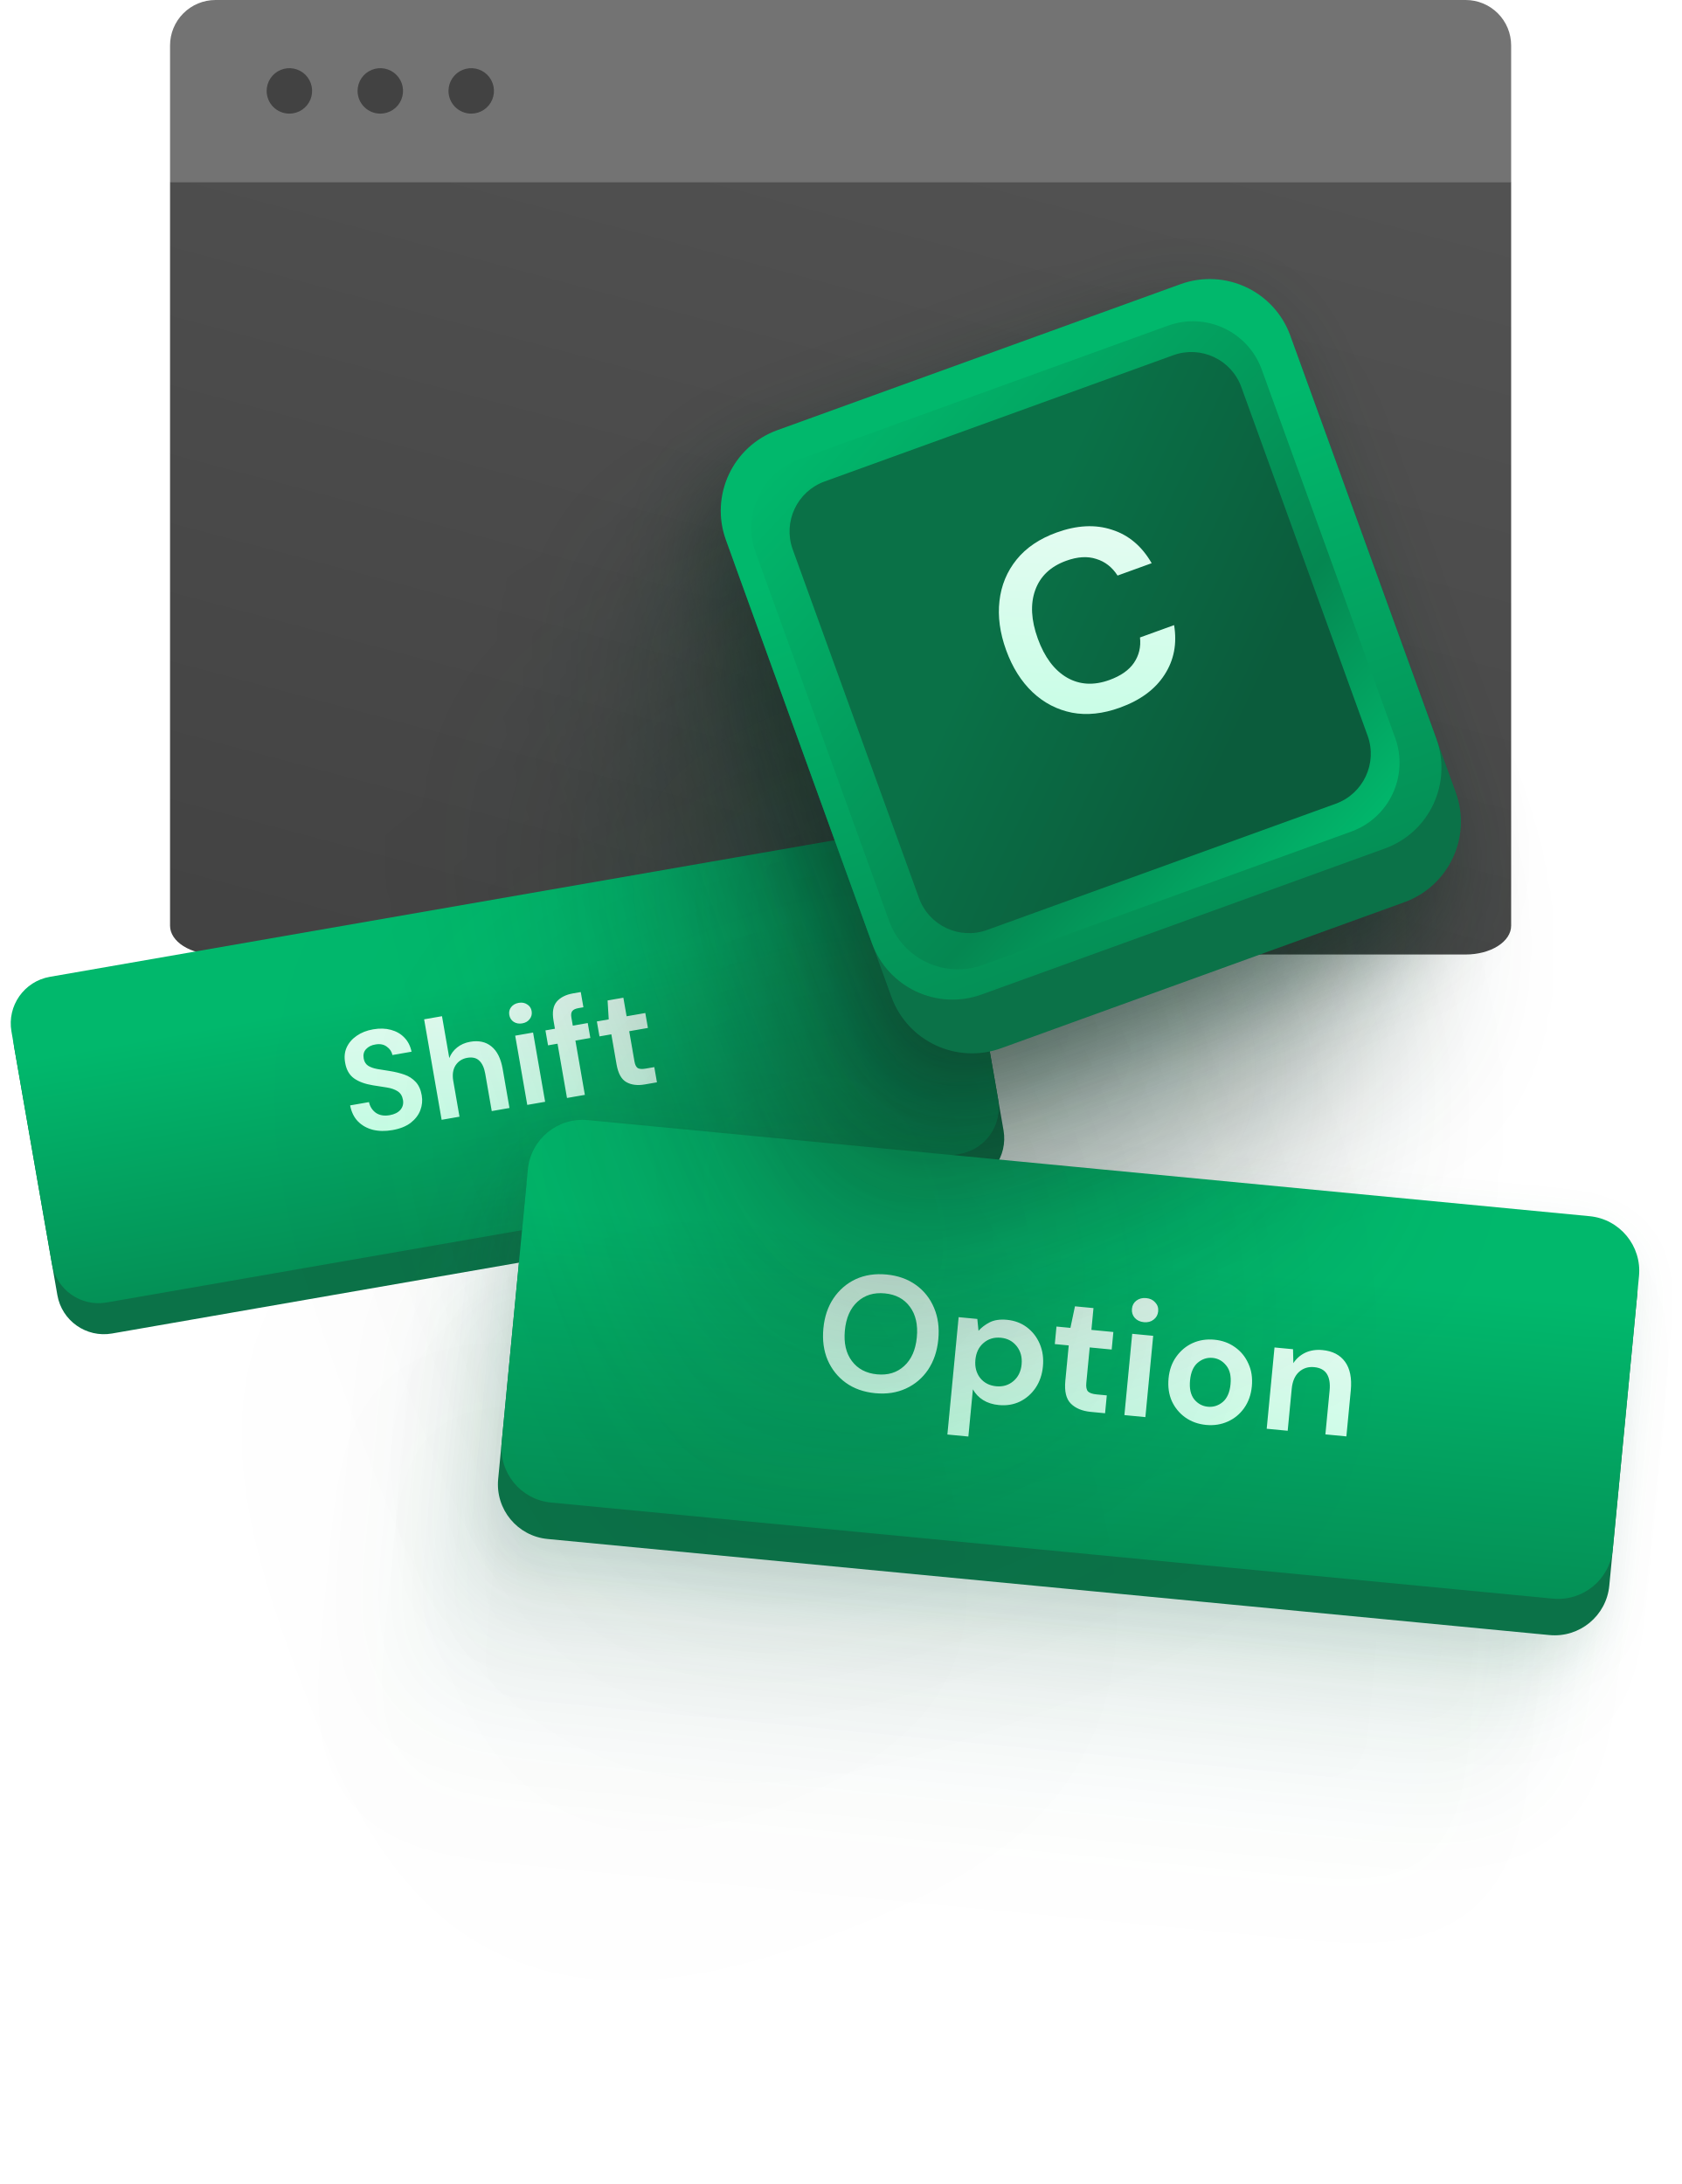
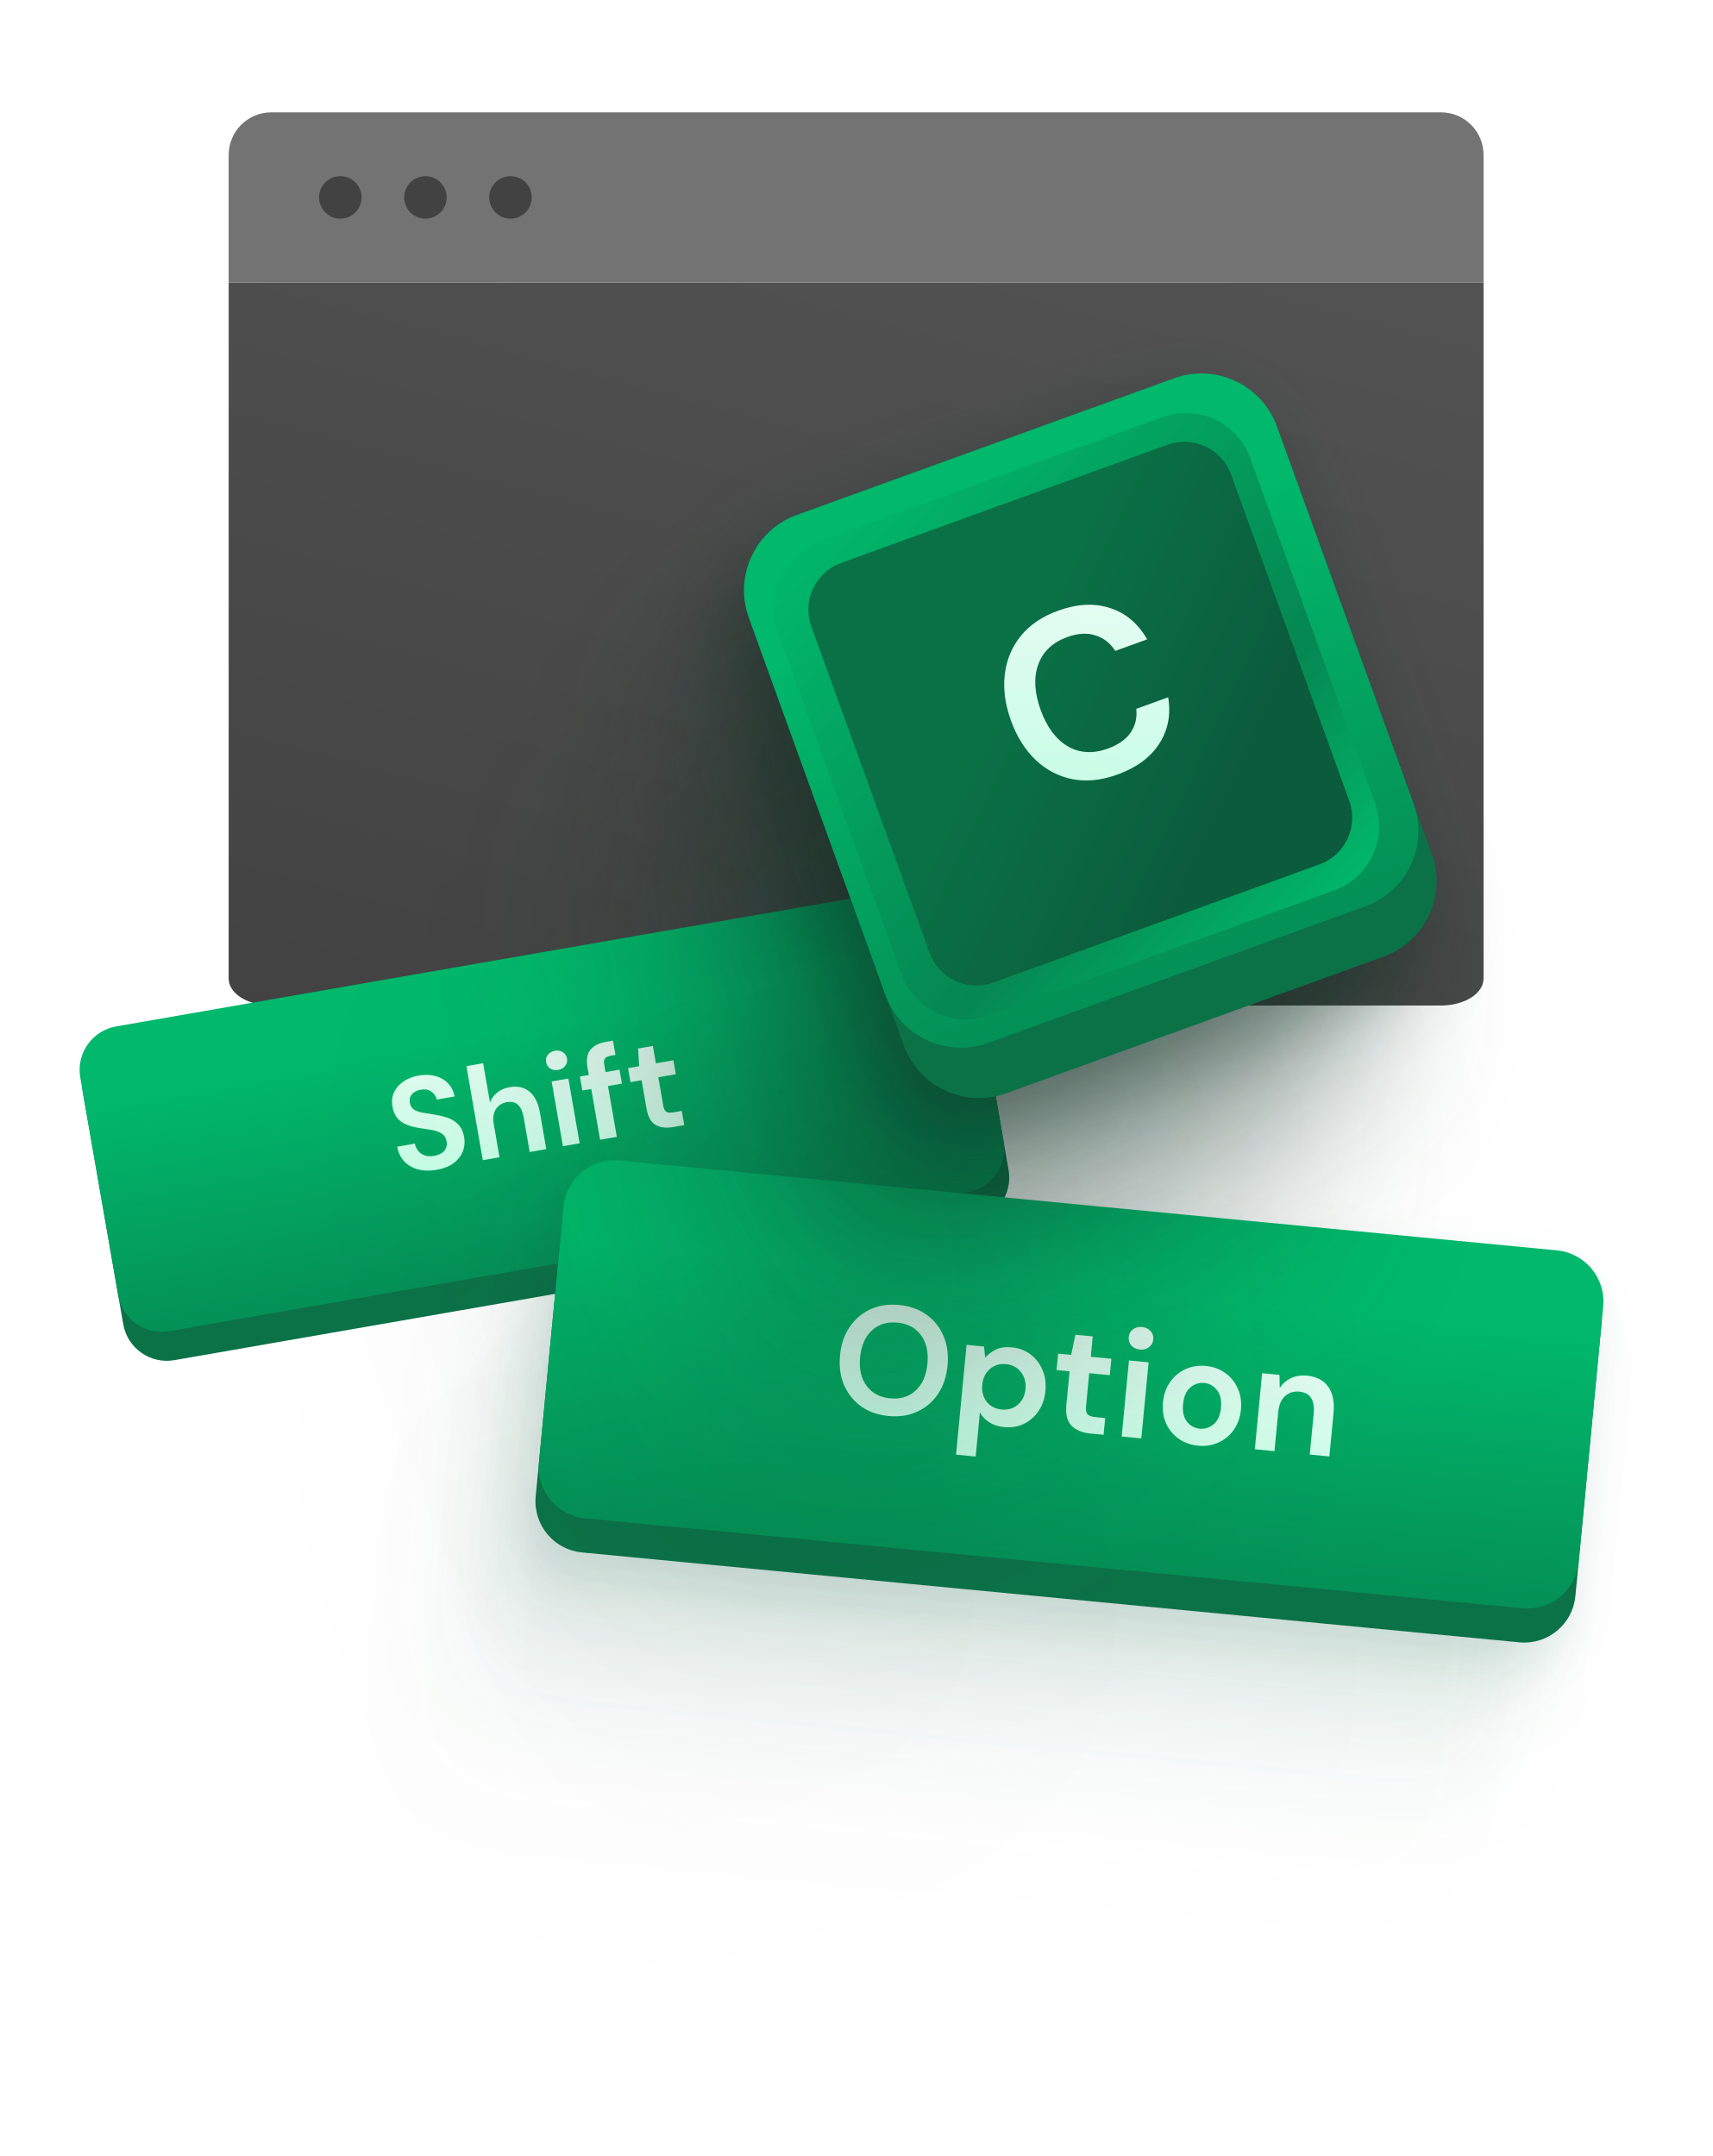
- <svg xmlns="http://www.w3.org/2000/svg" width="294" height="382" viewBox="0 0 294 382" fill="none">
-   <path d="M29.737 31.8H264.262V161.92C264.262 163.254 263.425 164.534 261.934 165.477C260.443 166.42 258.421 166.95 256.312 166.95H37.687C35.579 166.95 33.557 166.42 32.066 165.477C30.575 164.534 29.737 163.254 29.737 161.92V31.8Z" fill="url(#paint0_linear_11440_30835)" />
-   <path d="M29.737 31.8H264.262V7.95C264.262 5.842 263.425 3.819 261.934 2.329C260.443 0.838 258.421 0 256.312 0H37.687C35.579 0 33.557 0.838 32.066 2.329C30.575 3.819 29.737 5.842 29.737 7.95V31.8Z" fill="#737373" />
-   <path d="M78.431 15.9C78.431 15.114 78.664 14.345 79.101 13.692C79.538 13.038 80.159 12.528 80.885 12.228C81.611 11.927 82.41 11.848 83.182 12.001C83.953 12.155 84.661 12.533 85.217 13.089C85.773 13.645 86.151 14.354 86.305 15.124C86.458 15.896 86.379 16.695 86.079 17.421C85.778 18.148 85.268 18.768 84.615 19.205C83.961 19.642 83.192 19.875 82.406 19.875C81.352 19.875 80.341 19.456 79.595 18.711C78.85 17.965 78.431 16.954 78.431 15.9ZM62.531 15.9C62.531 15.114 62.764 14.345 63.201 13.692C63.638 13.038 64.259 12.528 64.985 12.228C65.711 11.927 66.51 11.848 67.282 12.001C68.053 12.155 68.761 12.533 69.317 13.089C69.873 13.645 70.251 14.354 70.405 15.124C70.558 15.896 70.479 16.695 70.178 17.421C69.878 18.148 69.368 18.768 68.715 19.205C68.061 19.642 67.292 19.875 66.506 19.875C65.452 19.875 64.441 19.456 63.695 18.711C62.95 17.965 62.531 16.954 62.531 15.9ZM46.631 15.9C46.631 15.114 46.864 14.345 47.301 13.692C47.738 13.038 48.359 12.528 49.085 12.228C49.811 11.927 50.611 11.848 51.382 12.001C52.153 12.155 52.861 12.533 53.417 13.089C53.973 13.645 54.351 14.354 54.505 15.124C54.658 15.896 54.579 16.695 54.279 17.421C53.978 18.148 53.468 18.768 52.815 19.205C52.161 19.642 51.392 19.875 50.606 19.875C49.552 19.875 48.541 19.456 47.795 18.711C47.05 17.965 46.631 16.954 46.631 15.9Z" fill="#424242" />
-   <rect x="1.056" y="174.984" width="167.953" height="60.573" rx="8.26" transform="rotate(-9.87826 1.05615 174.984)" fill="#0B7248" />
-   <rect x="0.584" y="172.272" width="167.953" height="57.82" rx="8.26" transform="rotate(-9.87826 0.583984 172.272)" fill="url(#paint1_linear_11440_30835)" />
-   <path d="M68.623 197.664C67.37 197.882 66.226 197.863 65.192 197.607C64.155 197.335 63.291 196.848 62.599 196.147C61.904 195.43 61.447 194.495 61.23 193.342L64.525 192.768C64.697 193.56 65.099 194.186 65.733 194.645C66.38 195.086 67.183 195.223 68.143 195.056C68.974 194.911 69.599 194.601 70.019 194.125C70.436 193.634 70.587 193.054 70.471 192.387C70.349 191.687 70.034 191.18 69.527 190.866C69.035 190.549 68.411 190.331 67.652 190.211C66.893 190.092 66.083 189.965 65.221 189.83C63.824 189.604 62.712 189.193 61.888 188.599C61.08 188.002 60.572 187.11 60.365 185.921C60.173 184.915 60.259 184.012 60.623 183.21C61 182.39 61.585 181.71 62.38 181.169C63.172 180.612 64.129 180.235 65.252 180.04C66.391 179.842 67.427 179.871 68.361 180.127C69.311 180.381 70.093 180.832 70.709 181.479C71.341 182.124 71.761 182.948 71.97 183.951L68.625 184.533C68.504 183.934 68.176 183.446 67.641 183.07C67.119 182.674 66.46 182.546 65.662 182.685C64.976 182.788 64.428 183.059 64.018 183.499C63.622 183.921 63.482 184.465 63.598 185.132C63.697 185.702 63.956 186.126 64.373 186.406C64.788 186.669 65.325 186.86 65.983 186.981C66.641 187.101 67.391 187.222 68.234 187.343C69.131 187.489 69.964 187.696 70.732 187.965C71.5 188.233 72.152 188.656 72.688 189.234C73.222 189.795 73.577 190.58 73.752 191.589C73.908 192.484 73.825 193.354 73.502 194.198C73.18 195.042 72.612 195.778 71.799 196.406C70.984 197.018 69.925 197.437 68.623 197.664ZM77.23 195.863L74.169 178.286L77.294 177.742L78.57 185.065C78.86 184.327 79.315 183.712 79.933 183.218C80.565 182.706 81.329 182.372 82.224 182.216C83.721 181.955 84.959 182.226 85.937 183.028C86.931 183.827 87.587 185.138 87.904 186.961L89.095 193.797L85.994 194.337L84.855 187.794C84.674 186.753 84.323 185.992 83.804 185.512C83.301 185.03 82.601 184.866 81.706 185.022C80.827 185.175 80.149 185.612 79.671 186.333C79.209 187.05 79.074 187.962 79.267 189.069L80.355 195.319L77.23 195.863ZM91.332 178.995C90.762 179.094 90.26 179.005 89.826 178.729C89.409 178.449 89.155 178.049 89.064 177.528C88.973 177.008 89.079 176.553 89.38 176.165C89.695 175.758 90.137 175.505 90.707 175.406C91.276 175.307 91.77 175.397 92.187 175.676C92.618 175.937 92.879 176.327 92.97 176.848C93.061 177.369 92.948 177.833 92.634 178.24C92.335 178.644 91.901 178.896 91.332 178.995ZM92.205 193.255L90.096 181.147L93.221 180.602L95.33 192.711L92.205 193.255ZM99.153 192.045L97.499 182.549L95.839 182.838L95.384 180.226L97.044 179.937L96.798 178.521C96.543 177.056 96.727 175.951 97.352 175.205C97.993 174.456 98.948 173.971 100.218 173.75L101.56 173.516L102.024 176.177L101.169 176.326C100.632 176.419 100.268 176.592 100.077 176.843C99.886 177.094 99.835 177.472 99.922 177.977L100.169 179.393L102.781 178.938L103.236 181.55L100.624 182.005L102.278 191.501L99.153 192.045ZM112.76 189.676C111.49 189.897 110.419 189.765 109.547 189.28C108.674 188.794 108.1 187.762 107.825 186.184L106.907 180.911L104.832 181.272L104.377 178.66L106.452 178.298L106.253 174.988L109.012 174.507L109.577 177.754L112.848 177.185L113.303 179.797L110.032 180.366L110.954 185.664C111.056 186.25 111.249 186.635 111.533 186.821C111.83 186.987 112.288 187.016 112.907 186.909L114.42 186.645L114.884 189.306L112.76 189.676Z" fill="url(#paint2_linear_11440_30835)" />
-   <g filter="url(#filter0_dddd_11440_30835)">
-     <rect x="92.922" y="198.186" width="195.2" height="70.4" rx="9.6" transform="rotate(5.479 92.9219 198.186)" fill="#0B7248" />
-     <rect x="93.227" y="195" width="195.2" height="67.2" rx="9.6" transform="rotate(5.479 93.2273 195)" fill="url(#paint3_linear_11440_30835)" />
-     <path d="M153.057 243.681C151.051 243.489 149.334 242.88 147.909 241.856C146.502 240.834 145.443 239.508 144.732 237.877C144.041 236.229 143.794 234.383 143.99 232.338C144.186 230.293 144.779 228.537 145.769 227.069C146.779 225.584 148.072 224.474 149.647 223.738C151.241 223.004 153.041 222.733 155.048 222.925C157.036 223.116 158.743 223.723 160.168 224.747C161.594 225.771 162.652 227.107 163.342 228.755C164.035 230.384 164.283 232.22 164.087 234.265C163.891 236.311 163.297 238.076 162.306 239.563C161.316 241.03 160.024 242.131 158.43 242.865C156.836 243.6 155.045 243.872 153.057 243.681ZM153.374 240.384C155.285 240.567 156.865 240.083 158.113 238.929C159.381 237.778 160.12 236.103 160.331 233.905C160.542 231.707 160.135 229.923 159.109 228.551C158.102 227.182 156.643 226.405 154.732 226.222C152.821 226.039 151.231 226.523 149.964 227.674C148.696 228.826 147.957 230.5 147.746 232.698C147.535 234.896 147.942 236.681 148.968 238.052C149.994 239.423 151.462 240.201 153.374 240.384ZM165.673 250.909L167.642 230.382L170.91 230.696L171.117 232.77C171.636 232.183 172.291 231.687 173.082 231.28C173.892 230.876 174.9 230.731 176.104 230.847C177.442 230.975 178.605 231.415 179.594 232.165C180.583 232.916 181.329 233.884 181.832 235.071C182.336 236.257 182.519 237.567 182.381 239C182.244 240.434 181.815 241.685 181.095 242.754C180.377 243.804 179.462 244.603 178.348 245.152C177.236 245.682 176.012 245.883 174.674 245.754C173.604 245.652 172.686 245.361 171.922 244.883C171.158 244.405 170.562 243.778 170.135 243.004L169.343 251.261L165.673 250.909ZM174.208 242.469C175.374 242.581 176.376 242.282 177.216 241.572C178.056 240.861 178.535 239.885 178.654 238.643C178.773 237.401 178.489 236.341 177.802 235.465C177.114 234.589 176.188 234.095 175.022 233.983C173.837 233.87 172.824 234.178 171.982 234.907C171.161 235.619 170.692 236.596 170.572 237.839C170.453 239.081 170.728 240.139 171.396 241.013C172.086 241.87 173.023 242.356 174.208 242.469ZM190.756 246.95C189.265 246.807 188.105 246.329 187.277 245.517C186.448 244.704 186.123 243.371 186.3 241.517L186.894 235.325L184.458 235.091L184.752 232.024L187.189 232.257L187.984 228.486L191.224 228.796L190.858 232.609L194.7 232.978L194.406 236.045L190.564 235.677L189.967 241.898C189.901 242.586 189.999 243.077 190.26 243.373C190.542 243.65 191.046 243.824 191.772 243.894L193.55 244.064L193.25 247.189L190.756 246.95ZM200.04 231.262C199.371 231.198 198.836 230.944 198.435 230.501C198.053 230.059 197.892 229.532 197.95 228.921C198.009 228.309 198.267 227.832 198.724 227.491C199.202 227.131 199.776 226.984 200.445 227.048C201.113 227.112 201.639 227.365 202.021 227.807C202.424 228.231 202.596 228.749 202.537 229.361C202.479 229.972 202.21 230.458 201.732 230.817C201.273 231.178 200.709 231.326 200.04 231.262ZM196.63 247.513L197.994 233.294L201.663 233.646L200.299 247.865L196.63 247.513ZM210.92 249.231C209.544 249.099 208.332 248.665 207.283 247.928C206.255 247.192 205.468 246.239 204.925 245.069C204.402 243.88 204.212 242.551 204.353 241.079C204.494 239.607 204.943 238.348 205.699 237.302C206.457 236.237 207.411 235.441 208.561 234.915C209.73 234.39 211.002 234.194 212.378 234.326C213.735 234.456 214.928 234.889 215.957 235.624C217.005 236.361 217.79 237.324 218.313 238.512C218.856 239.683 219.058 241.004 218.916 242.476C218.775 243.947 218.326 245.216 217.568 246.281C216.831 247.329 215.878 248.115 214.709 248.64C213.54 249.164 212.277 249.361 210.92 249.231ZM211.225 246.049C212.18 246.141 213.046 245.867 213.821 245.227C214.598 244.569 215.054 243.533 215.189 242.118C215.325 240.704 215.073 239.609 214.434 238.834C213.796 238.04 213.01 237.598 212.073 237.508C211.098 237.415 210.223 237.697 209.446 238.356C208.69 238.997 208.244 240.025 208.108 241.439C207.973 242.853 208.214 243.957 208.832 244.749C209.472 245.524 210.269 245.957 211.225 246.049ZM221.515 249.9L222.879 235.681L226.119 235.991L226.175 238.427C226.695 237.628 227.39 237.02 228.259 236.602C229.148 236.186 230.156 236.032 231.283 236.14C233.042 236.308 234.355 236.994 235.224 238.196C236.092 239.398 236.424 241.069 236.218 243.21L235.448 251.237L231.779 250.885L232.516 243.202C232.633 241.978 232.474 241.018 232.04 240.321C231.605 239.623 230.862 239.224 229.811 239.123C228.779 239.024 227.894 239.306 227.155 239.968C226.436 240.632 226.014 241.613 225.889 242.913L225.185 250.252L221.515 249.9Z" fill="url(#paint4_linear_11440_30835)" />
+ <svg xmlns="http://www.w3.org/2000/svg" width="320" height="403" viewBox="0 0 320 403" fill="none">
+   <path d="M42.737 52.8H277.262V182.92C277.262 184.254 276.425 185.534 274.934 186.477C273.443 187.42 271.421 187.95 269.312 187.95H50.687C48.579 187.95 46.557 187.42 45.066 186.477C43.575 185.534 42.737 184.254 42.737 182.92V52.8Z" fill="url(#paint0_linear_11440_30834)" />
+   <path d="M42.737 52.8H277.262V28.95C277.262 26.841 276.425 24.819 274.934 23.328C273.443 21.838 271.421 21 269.312 21H50.687C48.579 21 46.557 21.838 45.066 23.328C43.575 24.819 42.737 26.841 42.737 28.95V52.8Z" fill="#737373" />
+   <path d="M91.431 36.9C91.431 36.114 91.664 35.345 92.101 34.692C92.538 34.038 93.159 33.529 93.885 33.228C94.611 32.927 95.41 32.848 96.182 33.001C96.953 33.155 97.661 33.533 98.217 34.089C98.773 34.645 99.151 35.353 99.305 36.124C99.458 36.896 99.379 37.695 99.079 38.421C98.778 39.148 98.268 39.768 97.615 40.205C96.961 40.642 96.192 40.875 95.406 40.875C94.352 40.875 93.341 40.456 92.595 39.711C91.85 38.965 91.431 37.954 91.431 36.9ZM75.531 36.9C75.531 36.114 75.764 35.345 76.201 34.692C76.638 34.038 77.259 33.529 77.985 33.228C78.711 32.927 79.51 32.848 80.282 33.001C81.053 33.155 81.761 33.533 82.317 34.089C82.873 34.645 83.251 35.353 83.405 36.124C83.558 36.896 83.479 37.695 83.178 38.421C82.878 39.148 82.368 39.768 81.715 40.205C81.061 40.642 80.292 40.875 79.506 40.875C78.452 40.875 77.441 40.456 76.695 39.711C75.95 38.965 75.531 37.954 75.531 36.9ZM59.631 36.9C59.631 36.114 59.864 35.345 60.301 34.692C60.738 34.038 61.359 33.529 62.085 33.228C62.811 32.927 63.611 32.848 64.382 33.001C65.153 33.155 65.861 33.533 66.417 34.089C66.973 34.645 67.351 35.353 67.505 36.124C67.658 36.896 67.579 37.695 67.278 38.421C66.978 39.148 66.468 39.768 65.814 40.205C65.161 40.642 64.392 40.875 63.606 40.875C62.552 40.875 61.541 40.456 60.795 39.711C60.05 38.965 59.631 37.954 59.631 36.9Z" fill="#424242" />
+   <rect x="14.056" y="195.984" width="167.953" height="60.573" rx="8.26" transform="rotate(-9.87826 14.0562 195.984)" fill="#0B7248" />
+   <rect x="13.584" y="193.272" width="167.953" height="57.82" rx="8.26" transform="rotate(-9.87826 13.584 193.272)" fill="url(#paint1_linear_11440_30834)" />
+   <path d="M81.623 218.664C80.37 218.882 79.226 218.863 78.192 218.607C77.155 218.335 76.291 217.848 75.599 217.147C74.904 216.43 74.447 215.495 74.23 214.342L77.525 213.768C77.697 214.56 78.099 215.186 78.733 215.645C79.38 216.086 80.183 216.223 81.143 216.056C81.974 215.911 82.599 215.601 83.019 215.125C83.436 214.634 83.587 214.054 83.471 213.387C83.349 212.687 83.034 212.18 82.527 211.866C82.035 211.549 81.411 211.331 80.652 211.211C79.893 211.092 79.083 210.965 78.221 210.83C76.823 210.604 75.713 210.193 74.888 209.599C74.08 209.002 73.572 208.11 73.365 206.921C73.173 205.915 73.259 205.012 73.623 204.21C74 203.39 74.585 202.71 75.38 202.169C76.172 201.612 77.129 201.235 78.252 201.04C79.391 200.842 80.427 200.871 81.361 201.127C82.311 201.381 83.093 201.832 83.709 202.479C84.341 203.124 84.761 203.948 84.97 204.951L81.625 205.533C81.504 204.934 81.176 204.446 80.641 204.07C80.119 203.674 79.46 203.546 78.662 203.685C77.976 203.788 77.428 204.059 77.018 204.499C76.622 204.921 76.482 205.465 76.598 206.132C76.697 206.702 76.956 207.126 77.373 207.406C77.788 207.669 78.325 207.86 78.983 207.981C79.641 208.101 80.391 208.222 81.234 208.343C82.131 208.489 82.964 208.696 83.732 208.965C84.5 209.233 85.152 209.656 85.688 210.234C86.222 210.795 86.577 211.58 86.752 212.589C86.908 213.484 86.825 214.354 86.502 215.198C86.18 216.042 85.612 216.778 84.799 217.406C83.984 218.018 82.925 218.437 81.623 218.664ZM90.23 216.863L87.169 199.286L90.294 198.742L91.57 206.065C91.86 205.327 92.315 204.712 92.933 204.218C93.565 203.706 94.329 203.372 95.224 203.216C96.721 202.955 97.959 203.226 98.937 204.028C99.931 204.827 100.587 206.138 100.905 207.961L102.095 214.797L98.994 215.337L97.855 208.794C97.674 207.753 97.323 206.992 96.804 206.512C96.301 206.03 95.601 205.866 94.706 206.022C93.827 206.175 93.149 206.612 92.671 207.333C92.209 208.05 92.074 208.962 92.267 210.069L93.355 216.319L90.23 216.863ZM104.331 199.995C103.762 200.094 103.26 200.005 102.826 199.729C102.409 199.449 102.155 199.049 102.064 198.528C101.973 198.008 102.079 197.553 102.38 197.165C102.695 196.758 103.137 196.505 103.707 196.406C104.276 196.307 104.77 196.397 105.187 196.676C105.618 196.937 105.879 197.327 105.97 197.848C106.061 198.369 105.949 198.833 105.634 199.24C105.335 199.644 104.901 199.896 104.331 199.995ZM105.205 214.255L103.096 202.147L106.221 201.602L108.33 213.711L105.205 214.255ZM112.153 213.045L110.499 203.549L108.839 203.838L108.384 201.226L110.044 200.937L109.798 199.521C109.543 198.056 109.727 196.951 110.352 196.205C110.993 195.456 111.948 194.971 113.218 194.75L114.56 194.516L115.024 197.177L114.169 197.326C113.632 197.419 113.268 197.592 113.077 197.843C112.886 198.094 112.835 198.472 112.923 198.977L113.169 200.393L115.781 199.938L116.236 202.55L113.624 203.005L115.278 212.501L112.153 213.045ZM125.76 210.676C124.49 210.897 123.419 210.765 122.547 210.28C121.674 209.794 121.1 208.762 120.825 207.184L119.907 201.911L117.832 202.272L117.377 199.66L119.452 199.298L119.253 195.988L122.012 195.507L122.577 198.754L125.848 198.185L126.303 200.797L123.032 201.366L123.954 206.664C124.056 207.25 124.249 207.635 124.533 207.821C124.83 207.987 125.288 208.016 125.907 207.909L127.42 207.645L127.884 210.306L125.76 210.676Z" fill="url(#paint2_linear_11440_30834)" />
+   <g filter="url(#filter0_dddd_11440_30834)">
+     <rect x="105.922" y="219.186" width="195.2" height="70.4" rx="9.6" transform="rotate(5.479 105.922 219.186)" fill="#0B7248" />
+     <rect x="106.227" y="216" width="195.2" height="67.2" rx="9.6" transform="rotate(5.479 106.227 216)" fill="url(#paint3_linear_11440_30834)" />
+     <path d="M166.057 264.681C164.051 264.489 162.334 263.88 160.909 262.856C159.502 261.834 158.443 260.508 157.732 258.877C157.041 257.229 156.794 255.383 156.99 253.338C157.186 251.293 157.779 249.537 158.769 248.069C159.779 246.584 161.072 245.474 162.647 244.738C164.241 244.004 166.041 243.733 168.048 243.925C170.036 244.116 171.743 244.723 173.168 245.747C174.594 246.771 175.652 248.107 176.342 249.755C177.035 251.384 177.283 253.22 177.087 255.265C176.891 257.311 176.297 259.076 175.306 260.563C174.316 262.03 173.024 263.131 171.43 263.865C169.836 264.6 168.045 264.872 166.057 264.681ZM166.374 261.384C168.285 261.567 169.865 261.083 171.113 259.929C172.381 258.778 173.12 257.103 173.331 254.905C173.542 252.707 173.135 250.923 172.109 249.551C171.102 248.182 169.643 247.405 167.732 247.222C165.821 247.039 164.231 247.523 162.964 248.674C161.696 249.826 160.957 251.5 160.746 253.698C160.535 255.896 160.942 257.681 161.968 259.052C162.994 260.423 164.462 261.201 166.374 261.384ZM178.673 271.909L180.642 251.382L183.91 251.696L184.117 253.77C184.636 253.183 185.291 252.687 186.082 252.28C186.892 251.876 187.9 251.731 189.104 251.847C190.442 251.975 191.605 252.415 192.594 253.165C193.583 253.916 194.329 254.884 194.832 256.071C195.336 257.257 195.519 258.567 195.381 260C195.244 261.434 194.815 262.685 194.095 263.754C193.377 264.804 192.462 265.603 191.348 266.152C190.236 266.682 189.012 266.883 187.674 266.754C186.604 266.652 185.686 266.361 184.922 265.883C184.158 265.405 183.562 264.778 183.135 264.004L182.343 272.261L178.673 271.909ZM187.208 263.469C188.374 263.581 189.376 263.282 190.216 262.572C191.056 261.861 191.535 260.885 191.654 259.643C191.773 258.401 191.489 257.341 190.802 256.465C190.114 255.589 189.188 255.095 188.022 254.983C186.837 254.87 185.824 255.178 184.982 255.907C184.161 256.619 183.692 257.596 183.572 258.839C183.453 260.081 183.728 261.139 184.396 262.013C185.086 262.87 186.023 263.356 187.208 263.469ZM203.756 267.95C202.265 267.807 201.105 267.329 200.277 266.517C199.448 265.704 199.123 264.371 199.3 262.517L199.894 256.325L197.458 256.091L197.752 253.024L200.189 253.257L200.984 249.486L204.224 249.796L203.858 253.609L207.7 253.978L207.406 257.045L203.564 256.677L202.967 262.898C202.901 263.586 202.999 264.077 203.26 264.373C203.542 264.65 204.046 264.824 204.772 264.894L206.55 265.064L206.25 268.189L203.756 267.95ZM213.04 252.262C212.371 252.198 211.836 251.944 211.435 251.501C211.053 251.059 210.892 250.532 210.95 249.921C211.009 249.309 211.267 248.832 211.724 248.491C212.202 248.131 212.776 247.984 213.445 248.048C214.113 248.112 214.639 248.365 215.021 248.807C215.424 249.231 215.596 249.749 215.537 250.361C215.479 250.972 215.21 251.458 214.732 251.817C214.273 252.178 213.709 252.326 213.04 252.262ZM209.63 268.513L210.994 254.294L214.663 254.646L213.299 268.865L209.63 268.513ZM223.92 270.231C222.544 270.099 221.332 269.665 220.283 268.928C219.255 268.192 218.468 267.239 217.925 266.069C217.402 264.88 217.212 263.551 217.353 262.079C217.494 260.607 217.943 259.348 218.699 258.302C219.457 257.237 220.411 256.441 221.561 255.915C222.73 255.39 224.002 255.194 225.378 255.326C226.735 255.456 227.928 255.889 228.957 256.624C230.005 257.361 230.79 258.324 231.313 259.512C231.856 260.683 232.058 262.004 231.916 263.476C231.775 264.947 231.326 266.216 230.568 267.281C229.831 268.329 228.878 269.115 227.709 269.64C226.54 270.164 225.277 270.361 223.92 270.231ZM224.225 267.049C225.18 267.141 226.046 266.867 226.821 266.227C227.598 265.569 228.054 264.533 228.189 263.118C228.325 261.704 228.073 260.609 227.434 259.834C226.796 259.04 226.01 258.598 225.073 258.508C224.098 258.415 223.223 258.697 222.446 259.356C221.69 259.997 221.244 261.025 221.108 262.439C220.973 263.853 221.214 264.957 221.832 265.749C222.472 266.524 223.269 266.957 224.225 267.049ZM234.515 270.9L235.879 256.681L239.119 256.991L239.175 259.427C239.695 258.628 240.39 258.02 241.259 257.602C242.148 257.186 243.156 257.032 244.283 257.14C246.042 257.308 247.355 257.994 248.224 259.196C249.092 260.398 249.424 262.069 249.218 264.21L248.448 272.237L244.779 271.885L245.516 264.202C245.633 262.978 245.474 262.018 245.04 261.321C244.605 260.623 243.862 260.224 242.811 260.123C241.779 260.024 240.894 260.306 240.155 260.968C239.436 261.632 239.014 262.613 238.889 263.913L238.185 271.252L234.515 270.9Z" fill="url(#paint4_linear_11440_30834)" />
  </g>
-   <g filter="url(#filter1_ddddd_11440_30835)">
-     <rect x="123.538" y="85.047" width="104.975" height="109.973" rx="14.996" transform="rotate(-19.9089 123.538 85.0473)" fill="#0B7248" />
-     <rect x="121.835" y="80.347" width="104.975" height="104.975" rx="14.996" transform="rotate(-19.9089 121.835 80.3472)" fill="url(#paint5_linear_11440_30835)" />
-     <rect x="127.8" y="84.649" width="94.114" height="94.114" rx="12.8" transform="rotate(-19.9089 127.8 84.6488)" fill="url(#paint6_linear_11440_30835)" />
-     <rect x="135.467" y="87.377" width="83.433" height="83.433" rx="9.291" transform="rotate(-19.9089 135.467 87.3771)" fill="url(#paint7_linear_11440_30835)" />
-     <path d="M195.857 123.77C192.868 124.853 190.072 125.148 187.469 124.655C184.856 124.134 182.558 122.941 180.575 121.075C178.581 119.182 177.038 116.726 175.945 113.709C174.852 110.691 174.465 107.817 174.784 105.086C175.102 102.355 176.098 99.952 177.772 97.879C179.445 95.805 181.777 94.228 184.766 93.145C188.319 91.858 191.545 91.694 194.445 92.654C197.362 93.575 199.68 95.527 201.398 98.509L195.434 100.669C194.485 99.195 193.241 98.226 191.701 97.762C190.18 97.261 188.432 97.367 186.458 98.082C183.723 99.073 181.917 100.78 181.04 103.203C180.163 105.626 180.312 108.459 181.486 111.702C182.661 114.945 184.36 117.216 186.586 118.516C188.8 119.787 191.276 119.927 194.011 118.936C195.985 118.221 197.411 117.227 198.289 115.952C199.185 114.638 199.541 113.154 199.356 111.498L205.32 109.338C205.859 112.588 205.298 115.487 203.637 118.034C202.004 120.571 199.411 122.483 195.857 123.77Z" fill="url(#paint8_linear_11440_30835)" />
+   <g filter="url(#filter1_ddddd_11440_30834)">
+     <rect x="136.538" y="106.047" width="104.975" height="109.973" rx="14.996" transform="rotate(-19.9089 136.538 106.047)" fill="#0B7248" />
+     <rect x="134.835" y="101.347" width="104.975" height="104.975" rx="14.996" transform="rotate(-19.9089 134.835 101.347)" fill="url(#paint5_linear_11440_30834)" />
+     <rect x="140.8" y="105.649" width="94.114" height="94.114" rx="12.8" transform="rotate(-19.9089 140.8 105.649)" fill="url(#paint6_linear_11440_30834)" />
+     <rect x="148.467" y="108.377" width="83.433" height="83.433" rx="9.291" transform="rotate(-19.9089 148.467 108.377)" fill="url(#paint7_linear_11440_30834)" />
+     <path d="M208.857 144.77C205.868 145.853 203.072 146.148 200.469 145.655C197.856 145.134 195.558 143.941 193.575 142.075C191.581 140.182 190.038 137.726 188.945 134.709C187.852 131.691 187.465 128.817 187.784 126.086C188.102 123.355 189.098 120.952 190.772 118.879C192.445 116.806 194.777 115.228 197.766 114.145C201.319 112.858 204.545 112.694 207.445 113.654C210.362 114.575 212.68 116.527 214.398 119.509L208.434 121.669C207.485 120.195 206.241 119.226 204.701 118.762C203.18 118.261 201.432 118.367 199.458 119.082C196.723 120.073 194.917 121.78 194.04 124.203C193.163 126.626 193.312 129.459 194.486 132.702C195.661 135.945 197.36 138.216 199.586 139.516C201.8 140.787 204.276 140.927 207.011 139.936C208.985 139.221 210.411 138.227 211.289 136.952C212.185 135.638 212.541 134.154 212.356 132.498L218.32 130.338C218.859 133.588 218.298 136.487 216.637 139.034C215.004 141.571 212.411 143.483 208.857 144.77Z" fill="url(#paint8_linear_11440_30834)" />
  </g>
  <defs>
-     <filter id="filter0_dddd_11440_30835" x="42.272" y="191.072" width="250.791" height="162.157" filterUnits="userSpaceOnUse" color-interpolation-filters="sRGB">
+     <filter id="filter0_dddd_11440_30834" x="55.272" y="212.072" width="250.791" height="162.157" filterUnits="userSpaceOnUse" color-interpolation-filters="sRGB">
      <feFlood flood-opacity="0" result="BackgroundImageFix" />
      <feColorMatrix in="SourceAlpha" type="matrix" values="0 0 0 0 0 0 0 0 0 0 0 0 0 0 0 0 0 0 127 0" result="hardAlpha" />
      <feOffset dx="-1.6" dy="3.2" />
      <feGaussianBlur stdDeviation="4" />
      <feColorMatrix type="matrix" values="0 0 0 0 0.047 0 0 0 0 0.361 0 0 0 0 0.239 0 0 0 0.1 0" />
-       <feBlend mode="normal" in2="BackgroundImageFix" result="effect1_dropShadow_11440_30835" />
+       <feBlend mode="normal" in2="BackgroundImageFix" result="effect1_dropShadow_11440_30834" />
      <feColorMatrix in="SourceAlpha" type="matrix" values="0 0 0 0 0 0 0 0 0 0 0 0 0 0 0 0 0 0 127 0" result="hardAlpha" />
      <feOffset dx="-6.4" dy="11.2" />
      <feGaussianBlur stdDeviation="6.4" />
      <feColorMatrix type="matrix" values="0 0 0 0 0.047 0 0 0 0 0.361 0 0 0 0 0.239 0 0 0 0.09 0" />
-       <feBlend mode="normal" in2="effect1_dropShadow_11440_30835" result="effect2_dropShadow_11440_30835" />
+       <feBlend mode="normal" in2="effect1_dropShadow_11440_30834" result="effect2_dropShadow_11440_30834" />
      <feColorMatrix in="SourceAlpha" type="matrix" values="0 0 0 0 0 0 0 0 0 0 0 0 0 0 0 0 0 0 127 0" result="hardAlpha" />
      <feOffset dx="-14.4" dy="27.2" />
      <feGaussianBlur stdDeviation="8.8" />
      <feColorMatrix type="matrix" values="0 0 0 0 0.047 0 0 0 0 0.361 0 0 0 0 0.239 0 0 0 0.05 0" />
-       <feBlend mode="normal" in2="effect2_dropShadow_11440_30835" result="effect3_dropShadow_11440_30835" />
+       <feBlend mode="normal" in2="effect2_dropShadow_11440_30834" result="effect3_dropShadow_11440_30834" />
      <feColorMatrix in="SourceAlpha" type="matrix" values="0 0 0 0 0 0 0 0 0 0 0 0 0 0 0 0 0 0 127 0" result="hardAlpha" />
      <feOffset dx="-24" dy="46.4" />
      <feGaussianBlur stdDeviation="10.4" />
      <feColorMatrix type="matrix" values="0 0 0 0 0.047 0 0 0 0 0.361 0 0 0 0 0.239 0 0 0 0.01 0" />
-       <feBlend mode="normal" in2="effect3_dropShadow_11440_30835" result="effect4_dropShadow_11440_30835" />
-       <feBlend mode="normal" in="SourceGraphic" in2="effect4_dropShadow_11440_30835" result="shape" />
+       <feBlend mode="normal" in2="effect3_dropShadow_11440_30834" result="effect4_dropShadow_11440_30834" />
+       <feBlend mode="normal" in="SourceGraphic" in2="effect4_dropShadow_11440_30834" result="shape" />
    </filter>
-     <filter id="filter1_ddddd_11440_30835" x="7.641" y="40.807" width="263.839" height="340.235" filterUnits="userSpaceOnUse" color-interpolation-filters="sRGB">
+     <filter id="filter1_ddddd_11440_30834" x="20.642" y="61.807" width="263.839" height="340.235" filterUnits="userSpaceOnUse" color-interpolation-filters="sRGB">
      <feFlood flood-opacity="0" result="BackgroundImageFix" />
      <feColorMatrix in="SourceAlpha" type="matrix" values="0 0 0 0 0 0 0 0 0 0 0 0 0 0 0 0 0 0 127 0" result="hardAlpha" />
      <feOffset dx="-3.2" dy="6.4" />
      <feGaussianBlur stdDeviation="7.2" />
      <feColorMatrix type="matrix" values="0 0 0 0 0.047 0 0 0 0 0.173 0 0 0 0 0.125 0 0 0 0.42 0" />
-       <feBlend mode="normal" in2="BackgroundImageFix" result="effect1_dropShadow_11440_30835" />
+       <feBlend mode="normal" in2="BackgroundImageFix" result="effect1_dropShadow_11440_30834" />
      <feColorMatrix in="SourceAlpha" type="matrix" values="0 0 0 0 0 0 0 0 0 0 0 0 0 0 0 0 0 0 127 0" result="hardAlpha" />
      <feOffset dx="-11.2" dy="24" />
      <feGaussianBlur stdDeviation="13.6" />
      <feColorMatrix type="matrix" values="0 0 0 0 0.047 0 0 0 0 0.173 0 0 0 0 0.125 0 0 0 0.36 0" />
-       <feBlend mode="normal" in2="effect1_dropShadow_11440_30835" result="effect2_dropShadow_11440_30835" />
+       <feBlend mode="normal" in2="effect1_dropShadow_11440_30834" result="effect2_dropShadow_11440_30834" />
      <feColorMatrix in="SourceAlpha" type="matrix" values="0 0 0 0 0 0 0 0 0 0 0 0 0 0 0 0 0 0 127 0" result="hardAlpha" />
      <feOffset dx="-25.6" dy="54.4" />
      <feGaussianBlur stdDeviation="17.6" />
      <feColorMatrix type="matrix" values="0 0 0 0 0.047 0 0 0 0 0.173 0 0 0 0 0.125 0 0 0 0.21 0" />
-       <feBlend mode="normal" in2="effect2_dropShadow_11440_30835" result="effect3_dropShadow_11440_30835" />
+       <feBlend mode="normal" in2="effect2_dropShadow_11440_30834" result="effect3_dropShadow_11440_30834" />
      <feColorMatrix in="SourceAlpha" type="matrix" values="0 0 0 0 0 0 0 0 0 0 0 0 0 0 0 0 0 0 127 0" result="hardAlpha" />
      <feOffset dx="-46.4" dy="96" />
      <feGaussianBlur stdDeviation="21.6" />
      <feColorMatrix type="matrix" values="0 0 0 0 0.047 0 0 0 0 0.173 0 0 0 0 0.125 0 0 0 0.06 0" />
-       <feBlend mode="normal" in2="effect3_dropShadow_11440_30835" result="effect4_dropShadow_11440_30835" />
+       <feBlend mode="normal" in2="effect3_dropShadow_11440_30834" result="effect4_dropShadow_11440_30834" />
      <feColorMatrix in="SourceAlpha" type="matrix" values="0 0 0 0 0 0 0 0 0 0 0 0 0 0 0 0 0 0 127 0" result="hardAlpha" />
      <feOffset dx="-72" dy="150.4" />
      <feGaussianBlur stdDeviation="23.2" />
      <feColorMatrix type="matrix" values="0 0 0 0 0.047 0 0 0 0 0.173 0 0 0 0 0.125 0 0 0 0.01 0" />
-       <feBlend mode="normal" in2="effect4_dropShadow_11440_30835" result="effect5_dropShadow_11440_30835" />
-       <feBlend mode="normal" in="SourceGraphic" in2="effect5_dropShadow_11440_30835" result="shape" />
+       <feBlend mode="normal" in2="effect4_dropShadow_11440_30834" result="effect5_dropShadow_11440_30834" />
+       <feBlend mode="normal" in="SourceGraphic" in2="effect5_dropShadow_11440_30834" result="shape" />
    </filter>
-     <linearGradient id="paint0_linear_11440_30835" x1="61.024" y1="178.275" x2="109.032" y2="-2.235" gradientUnits="userSpaceOnUse">
+     <linearGradient id="paint0_linear_11440_30834" x1="74.024" y1="199.275" x2="122.032" y2="18.765" gradientUnits="userSpaceOnUse">
      <stop stop-color="#424242" />
      <stop offset="1" stop-color="#525252" />
    </linearGradient>
-     <linearGradient id="paint1_linear_11440_30835" x1="49.899" y1="246.568" x2="49.719" y2="182.734" gradientUnits="userSpaceOnUse">
+     <linearGradient id="paint1_linear_11440_30834" x1="62.899" y1="267.568" x2="62.719" y2="203.734" gradientUnits="userSpaceOnUse">
      <stop offset="0.095" stop-color="#058751" />
      <stop offset="0.955" stop-color="#01B86C" />
    </linearGradient>
-     <linearGradient id="paint2_linear_11440_30835" x1="77.532" y1="212.782" x2="76.225" y2="158.101" gradientUnits="userSpaceOnUse">
+     <linearGradient id="paint2_linear_11440_30834" x1="90.532" y1="233.782" x2="89.225" y2="179.101" gradientUnits="userSpaceOnUse">
      <stop stop-color="#B2FFDD" />
      <stop offset="1" stop-color="#FAFAFA" />
    </linearGradient>
-     <linearGradient id="paint3_linear_11440_30835" x1="150.542" y1="281.35" x2="150.334" y2="207.16" gradientUnits="userSpaceOnUse">
+     <linearGradient id="paint3_linear_11440_30834" x1="163.542" y1="302.35" x2="163.334" y2="228.16" gradientUnits="userSpaceOnUse">
      <stop offset="0.095" stop-color="#058751" />
      <stop offset="0.955" stop-color="#01B86C" />
    </linearGradient>
-     <linearGradient id="paint4_linear_11440_30835" x1="163.43" y1="263.705" x2="175.914" y2="201.038" gradientUnits="userSpaceOnUse">
+     <linearGradient id="paint4_linear_11440_30834" x1="176.43" y1="284.705" x2="188.914" y2="222.038" gradientUnits="userSpaceOnUse">
      <stop stop-color="#B2FFDD" />
      <stop offset="1" stop-color="#FAFAFA" />
    </linearGradient>
-     <linearGradient id="paint5_linear_11440_30835" x1="152.658" y1="215.235" x2="151.71" y2="99.348" gradientUnits="userSpaceOnUse">
+     <linearGradient id="paint5_linear_11440_30834" x1="165.658" y1="236.235" x2="164.71" y2="120.348" gradientUnits="userSpaceOnUse">
      <stop offset="0.095" stop-color="#058751" />
      <stop offset="0.955" stop-color="#01B86C" />
    </linearGradient>
-     <linearGradient id="paint6_linear_11440_30835" x1="198.599" y1="187.746" x2="143.59" y2="79.753" gradientUnits="userSpaceOnUse">
+     <linearGradient id="paint6_linear_11440_30834" x1="211.599" y1="208.746" x2="156.59" y2="100.753" gradientUnits="userSpaceOnUse">
      <stop stop-color="#01B86C" />
      <stop offset="0.323" stop-color="#058751" />
      <stop offset="1" stop-color="#01B86C" />
    </linearGradient>
-     <linearGradient id="paint7_linear_11440_30835" x1="185.669" y1="165.571" x2="152.104" y2="131.81" gradientUnits="userSpaceOnUse">
+     <linearGradient id="paint7_linear_11440_30834" x1="198.669" y1="186.571" x2="165.104" y2="152.81" gradientUnits="userSpaceOnUse">
      <stop stop-color="#0B5C3C" />
      <stop offset="1" stop-color="#0A7147" />
    </linearGradient>
-     <linearGradient id="paint8_linear_11440_30835" x1="197.667" y1="155.043" x2="204.174" y2="64.003" gradientUnits="userSpaceOnUse">
+     <linearGradient id="paint8_linear_11440_30834" x1="210.667" y1="176.043" x2="217.174" y2="85.003" gradientUnits="userSpaceOnUse">
      <stop stop-color="#B2FFDD" />
      <stop offset="1" stop-color="#FAFAFA" />
    </linearGradient>
  </defs>
</svg>
